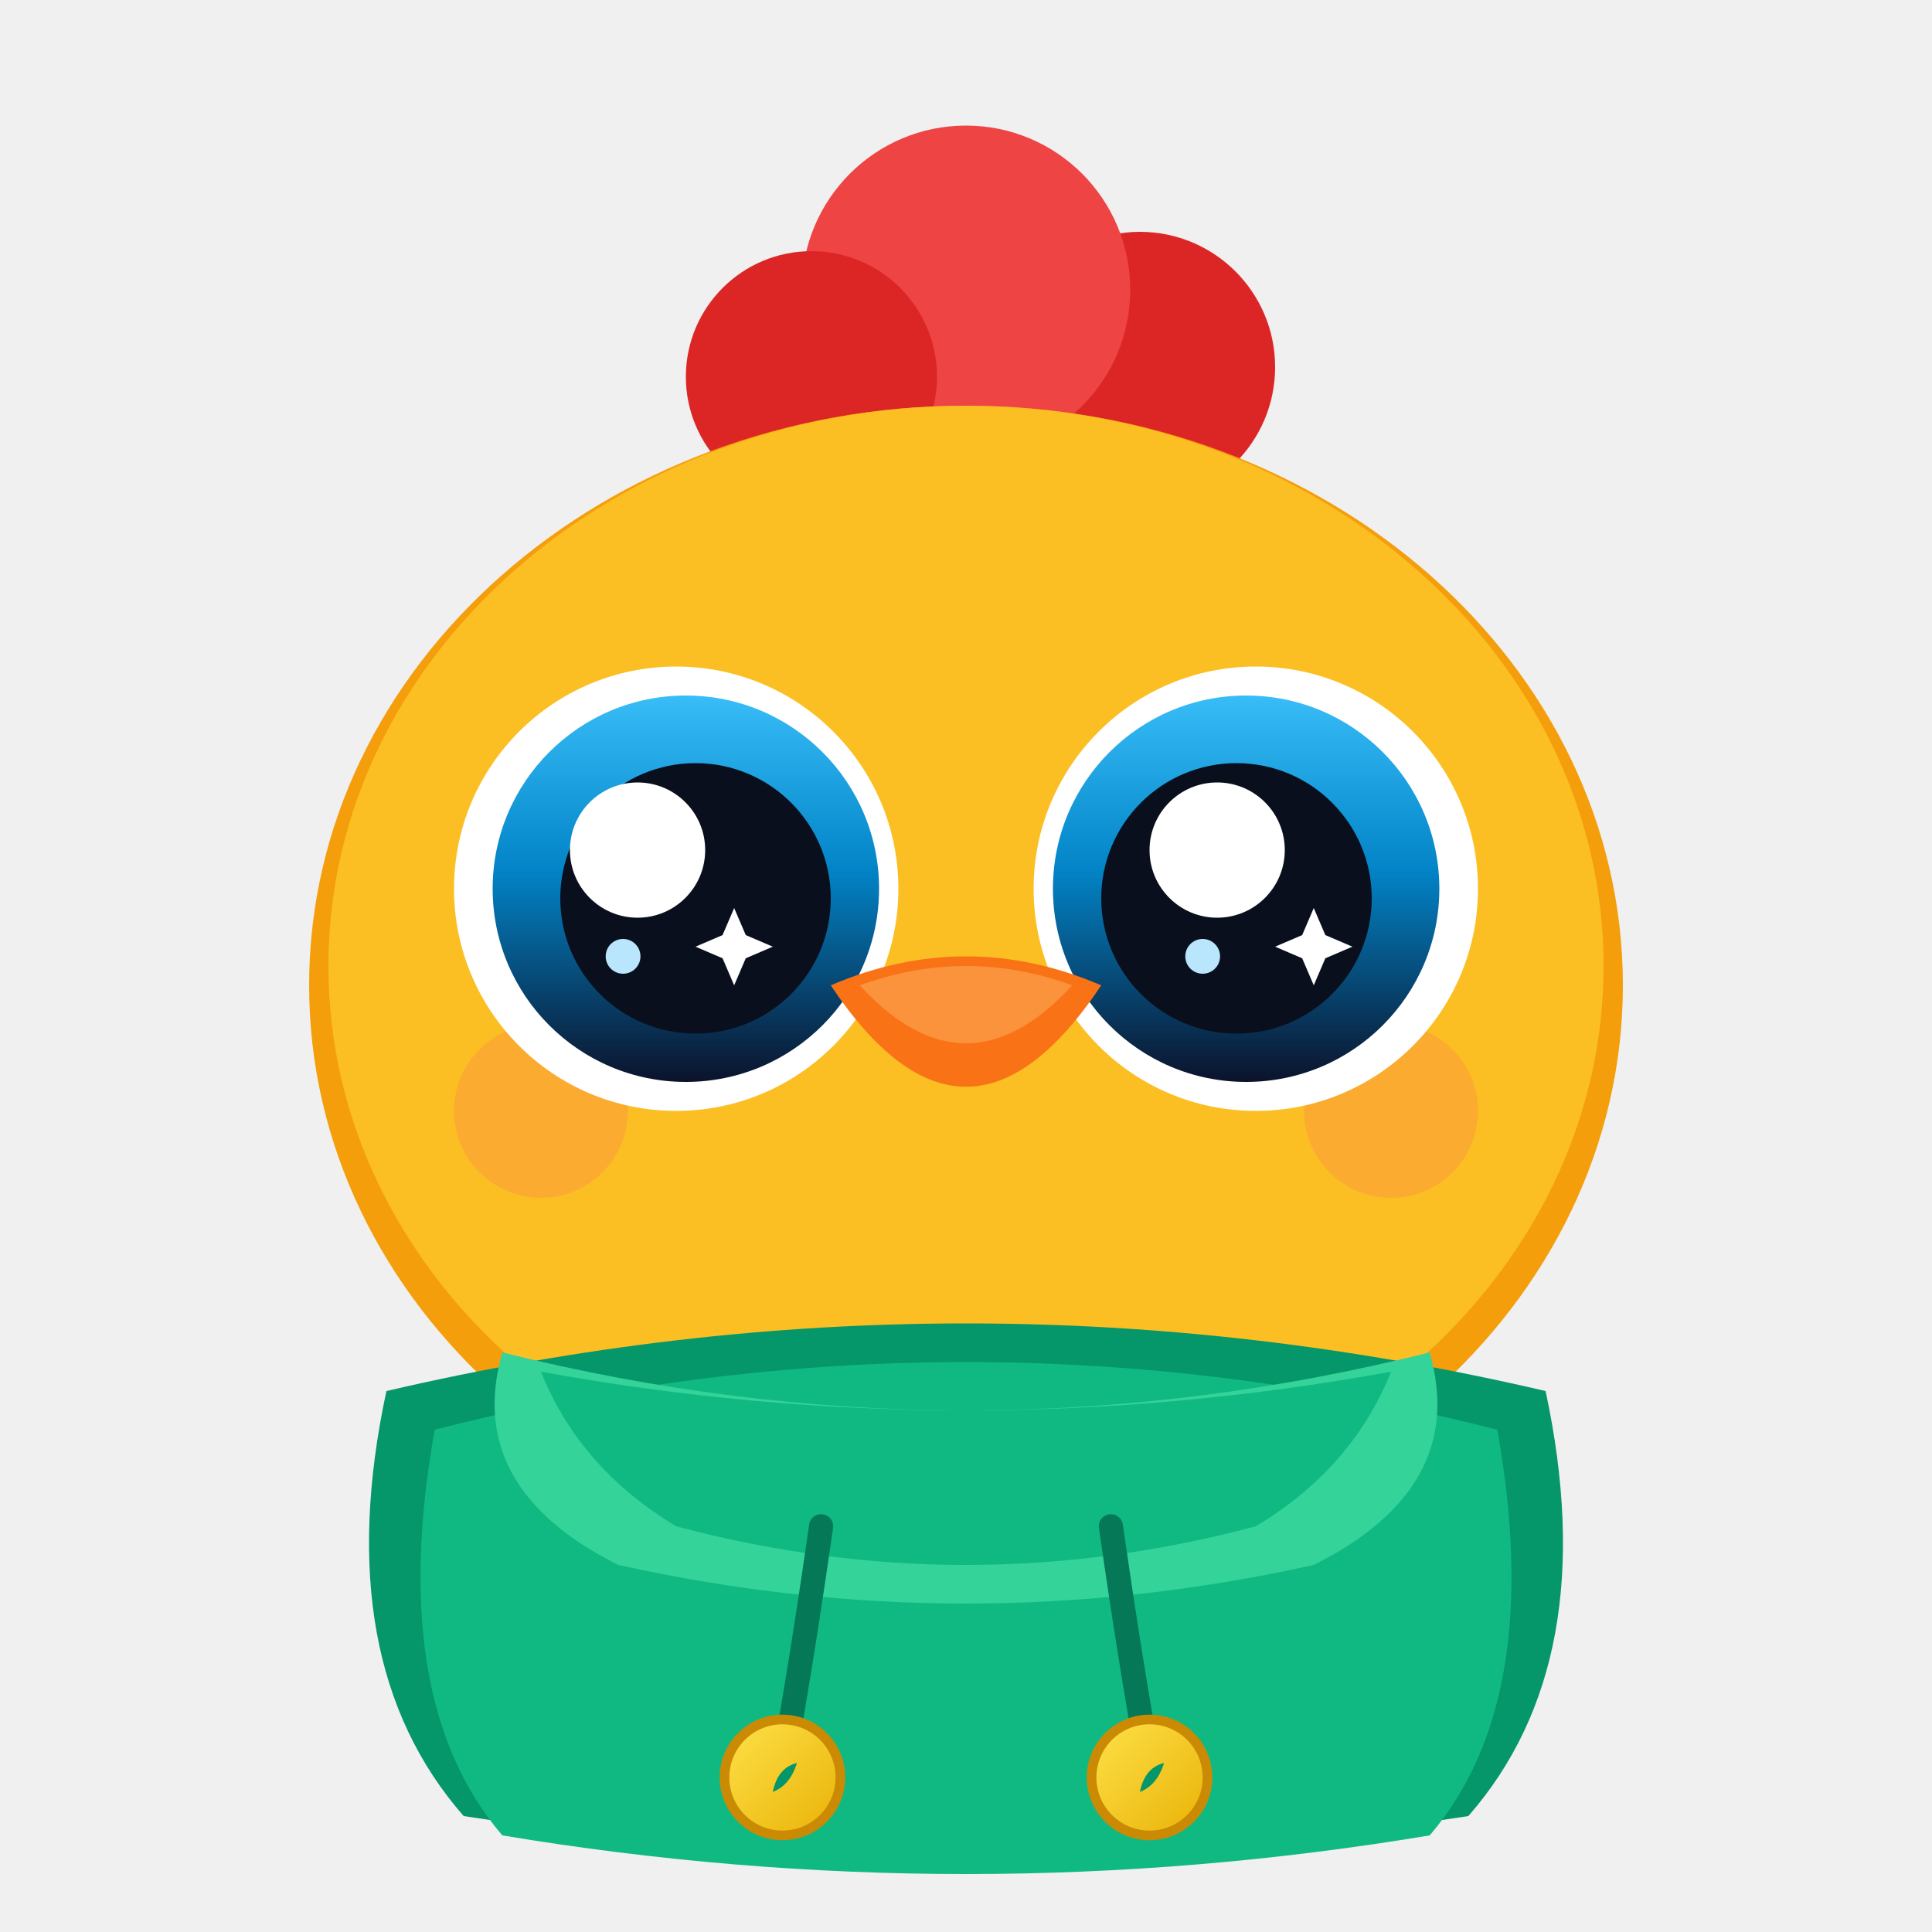
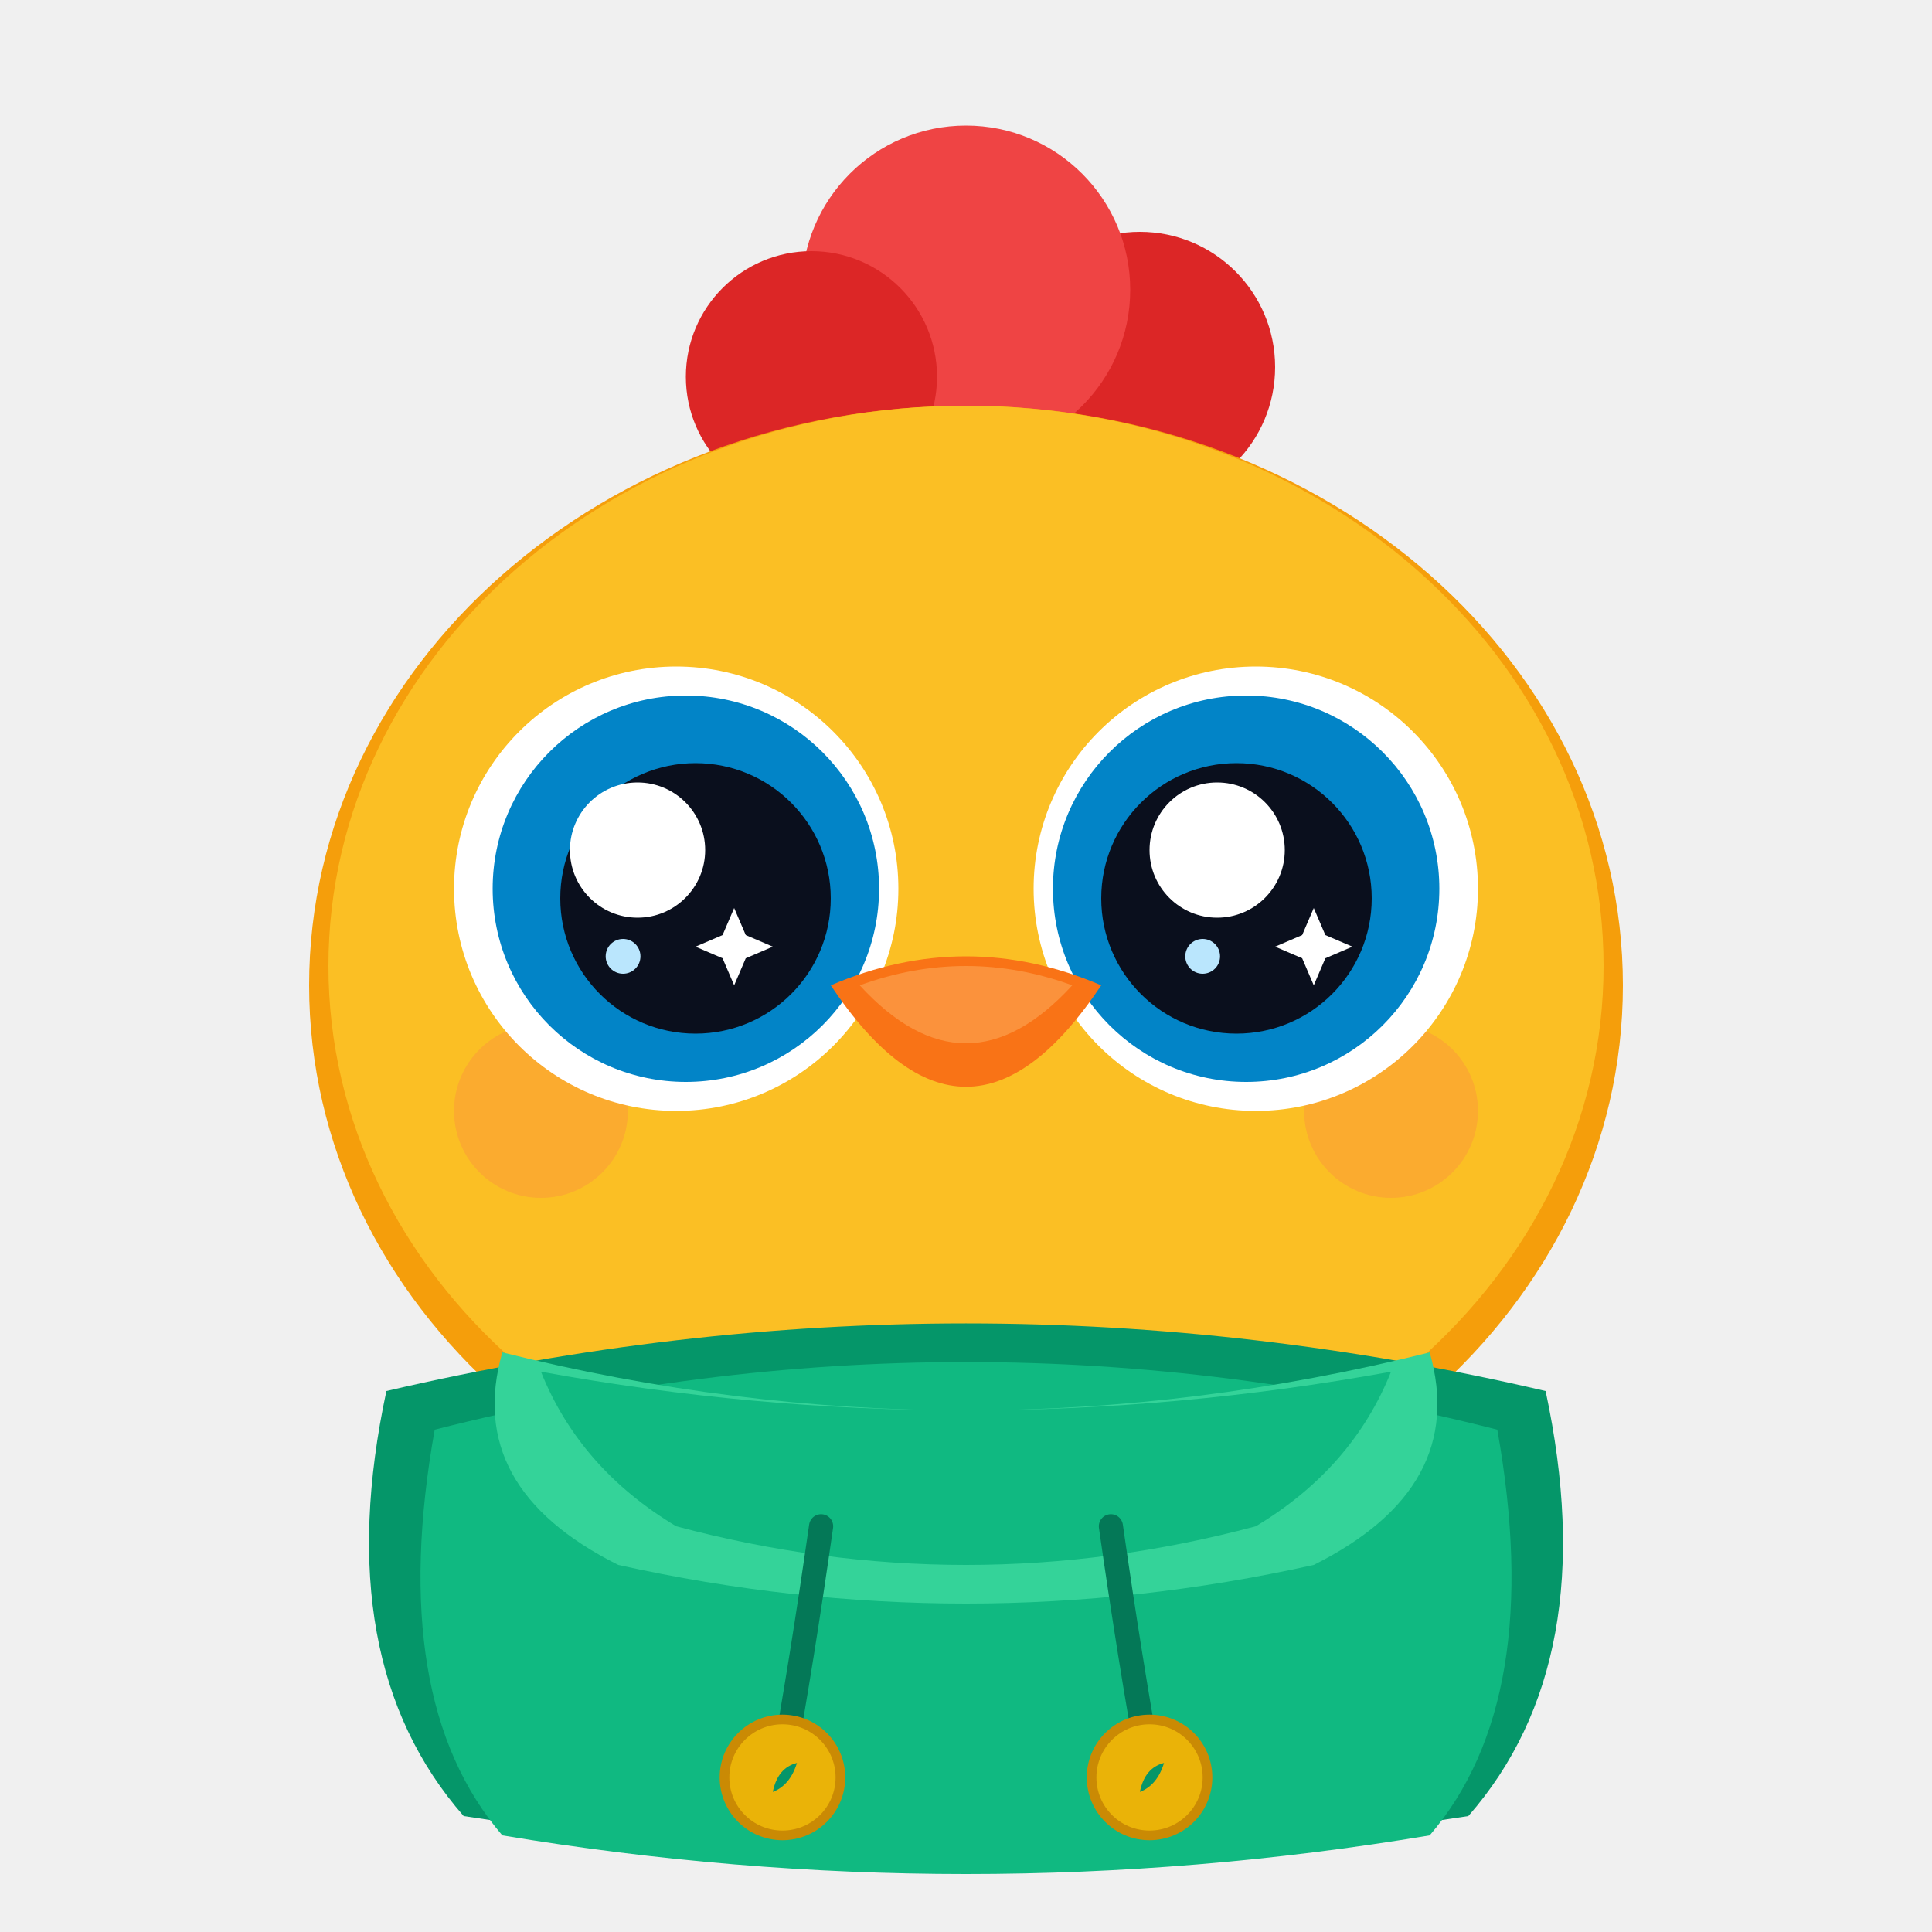
<svg xmlns="http://www.w3.org/2000/svg" viewBox="0 0 200 200" fill="none">
-   <defs>
-     <linearGradient id="cikoCoinShine" x1="0%" y1="0%" x2="100%" y2="100%">
-       <stop offset="0%" stop-color="#FDE047" />
-       <stop offset="100%" stop-color="#EAB308" />
-     </linearGradient>
-     <linearGradient id="cikoEyeIris" x1="0%" y1="0%" x2="0%" y2="100%">
-       <stop offset="0%" stop-color="#38BDF8" />
-       <stop offset="45%" stop-color="#0284C7" />
-       <stop offset="100%" stop-color="#0B132B" />
-     </linearGradient>
-   </defs>
  <g id="crest">
    <circle cx="118" cy="38" r="14" fill="#DC2626" />
    <circle cx="100" cy="30" r="17" fill="#EF4444" />
    <circle cx="84" cy="39" r="13" fill="#DC2626" />
  </g>
  <g id="body">
    <ellipse cx="100" cy="102" rx="68" ry="60" fill="#F59E0B" />
    <ellipse cx="100" cy="100" rx="66" ry="58" fill="#FBBF24" />
    <circle cx="56" cy="115" r="9" fill="#FB923C" opacity="0.45" />
    <circle cx="144" cy="115" r="9" fill="#FB923C" opacity="0.45" />
  </g>
  <g id="eyes">
    <g transform="translate(70, 92)">
      <circle cx="0" cy="0" r="23" fill="#FFFFFF" />
-       <circle cx="1" cy="0" r="20" fill="url(#cikoEyeIris)" />
+       <circle cx="1" cy="0" r="20" fill="#0284C7" />
      <circle cx="2" cy="1" r="14" fill="#0A0F1D" />
      <circle cx="-4" cy="-4" r="7" fill="#FFFFFF" />
      <g transform="translate(6, 6)">
        <polygon points="0,-4 1.2,-1.2 4,0 1.2,1.2 0,4 -1.2,1.2 -4,0 -1.2,-1.2" fill="#FFFFFF" />
      </g>
      <circle cx="-5.5" cy="7" r="1.8" fill="#BAE6FD" />
    </g>
    <g transform="translate(130, 92)">
      <circle cx="0" cy="0" r="23" fill="#FFFFFF" />
-       <circle cx="-1" cy="0" r="20" fill="url(#cikoEyeIris)" />
+       <circle cx="-1" cy="0" r="20" fill="#0284C7" />
      <circle cx="-2" cy="1" r="14" fill="#0A0F1D" />
      <circle cx="-4" cy="-4" r="7" fill="#FFFFFF" />
      <g transform="translate(6, 6)">
        <polygon points="0,-4 1.2,-1.2 4,0 1.2,1.2 0,4 -1.2,1.2 -4,0 -1.2,-1.2" fill="#FFFFFF" />
      </g>
      <circle cx="-5.5" cy="7" r="1.8" fill="#BAE6FD" />
    </g>
  </g>
  <g id="beak">
    <path d="M86 102 Q100 96 114 102 Q100 123 86 102 Z" fill="#F97316" />
    <path d="M89 102 Q100 98 111 102 Q100 114 89 102 Z" fill="#FB923C" />
  </g>
  <g id="hoodie">
    <path d="M40 144 Q100 130 160 144 Q166 172 152 188 Q100 196 48 188 Q34 172 40 144 Z" fill="#059669" />
    <path d="M45 148 Q100 134 155 148 Q160 176 148 190 Q100 198 52 190 Q40 176 45 148 Z" fill="#10B981" />
    <path d="M52 140 Q100 152 148 140 Q152 154 136 162 Q100 170 64 162 Q48 154 52 140 Z" fill="#34D399" />
    <path d="M56 142 Q100 150 144 142 Q140 152 130 158 Q100 166 70 158 Q60 152 56 142 Z" fill="#10B981" />
    <path d="M85 158 Q83 172 81 183" stroke="#047857" stroke-width="2.5" stroke-linecap="round" fill="none" />
    <path d="M115 158 Q117 172 119 183" stroke="#047857" stroke-width="2.5" stroke-linecap="round" fill="none" />
    <g transform="translate(81, 184)">
      <circle cx="0" cy="0" r="6.5" fill="#CA8A04" />
-       <circle cx="0" cy="0" r="5.5" fill="url(#cikoCoinShine)" />
+       <circle cx="0" cy="0" r="5.5" fill="#EAB308" />
      <path d="M-1 1.5 Q-0.5 -1 1.5 -1.5 Q0.8 0.8 -1 1.5 Z" fill="#059669" />
    </g>
    <g transform="translate(119, 184)">
      <circle cx="0" cy="0" r="6.5" fill="#CA8A04" />
-       <circle cx="0" cy="0" r="5.5" fill="url(#cikoCoinShine)" />
+       <circle cx="0" cy="0" r="5.5" fill="#EAB308" />
      <path d="M-1 1.5 Q-0.5 -1 1.5 -1.5 Q0.8 0.8 -1 1.5 Z" fill="#059669" />
    </g>
  </g>
</svg>
